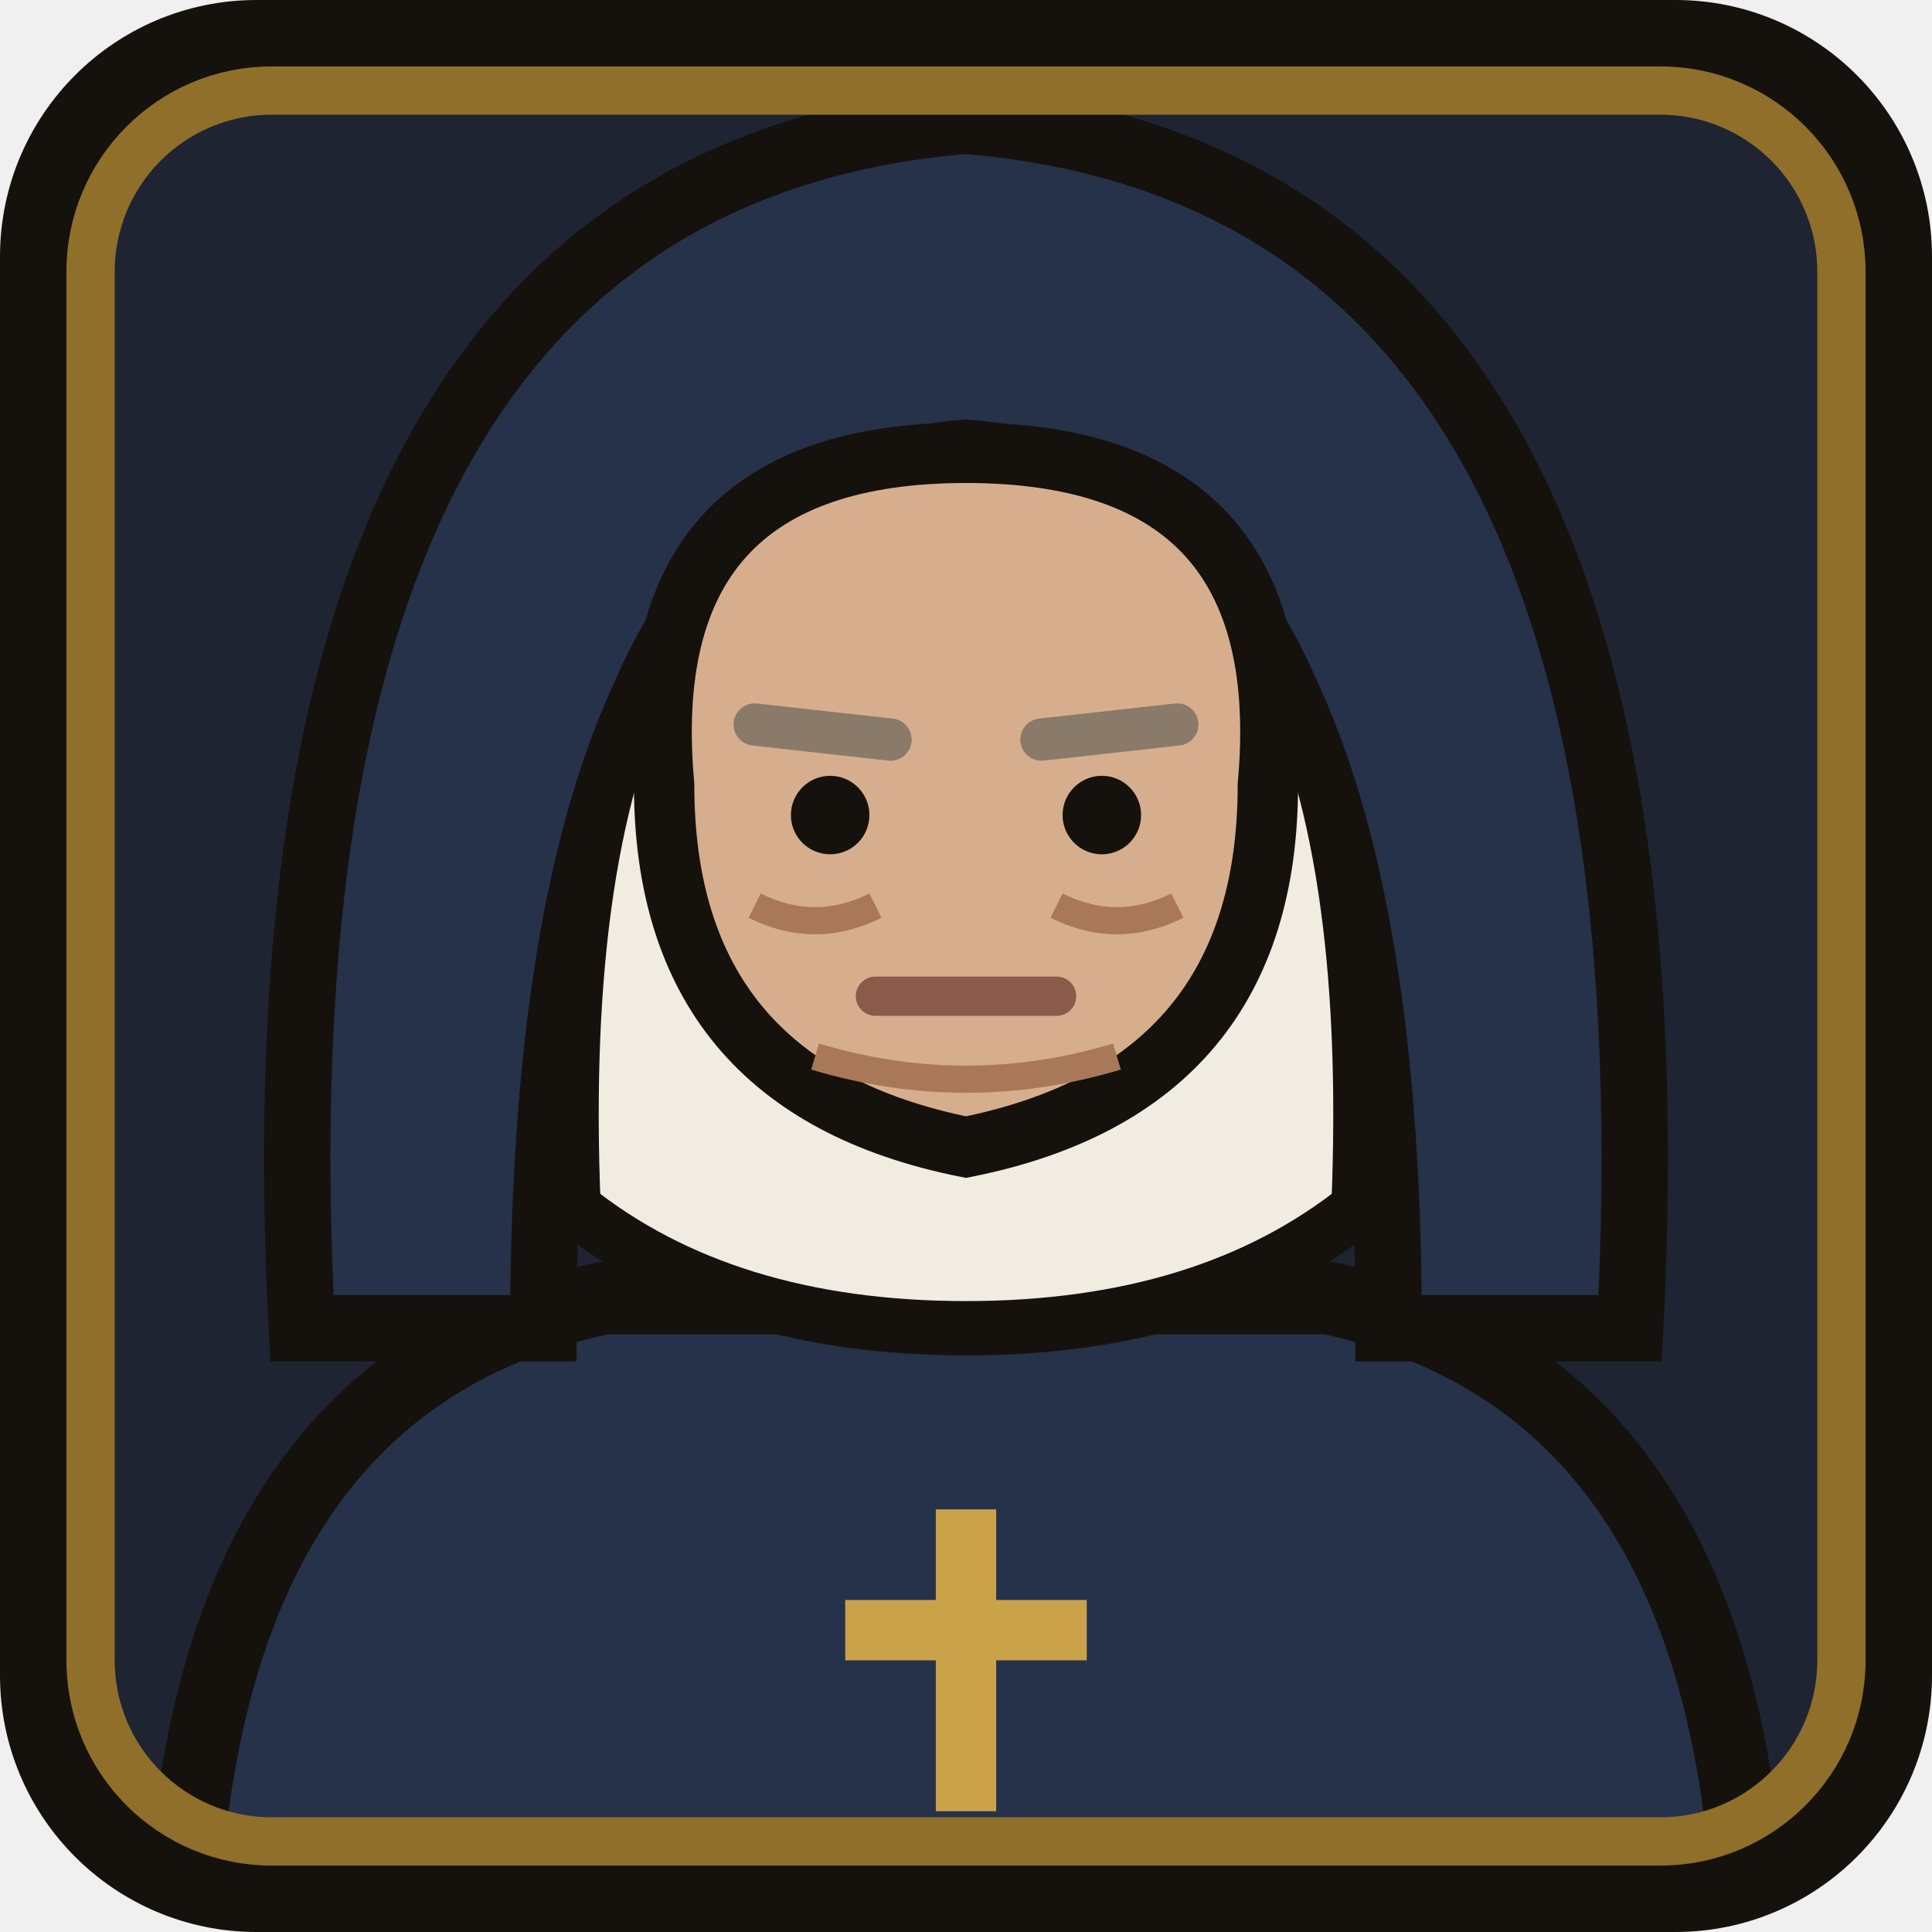
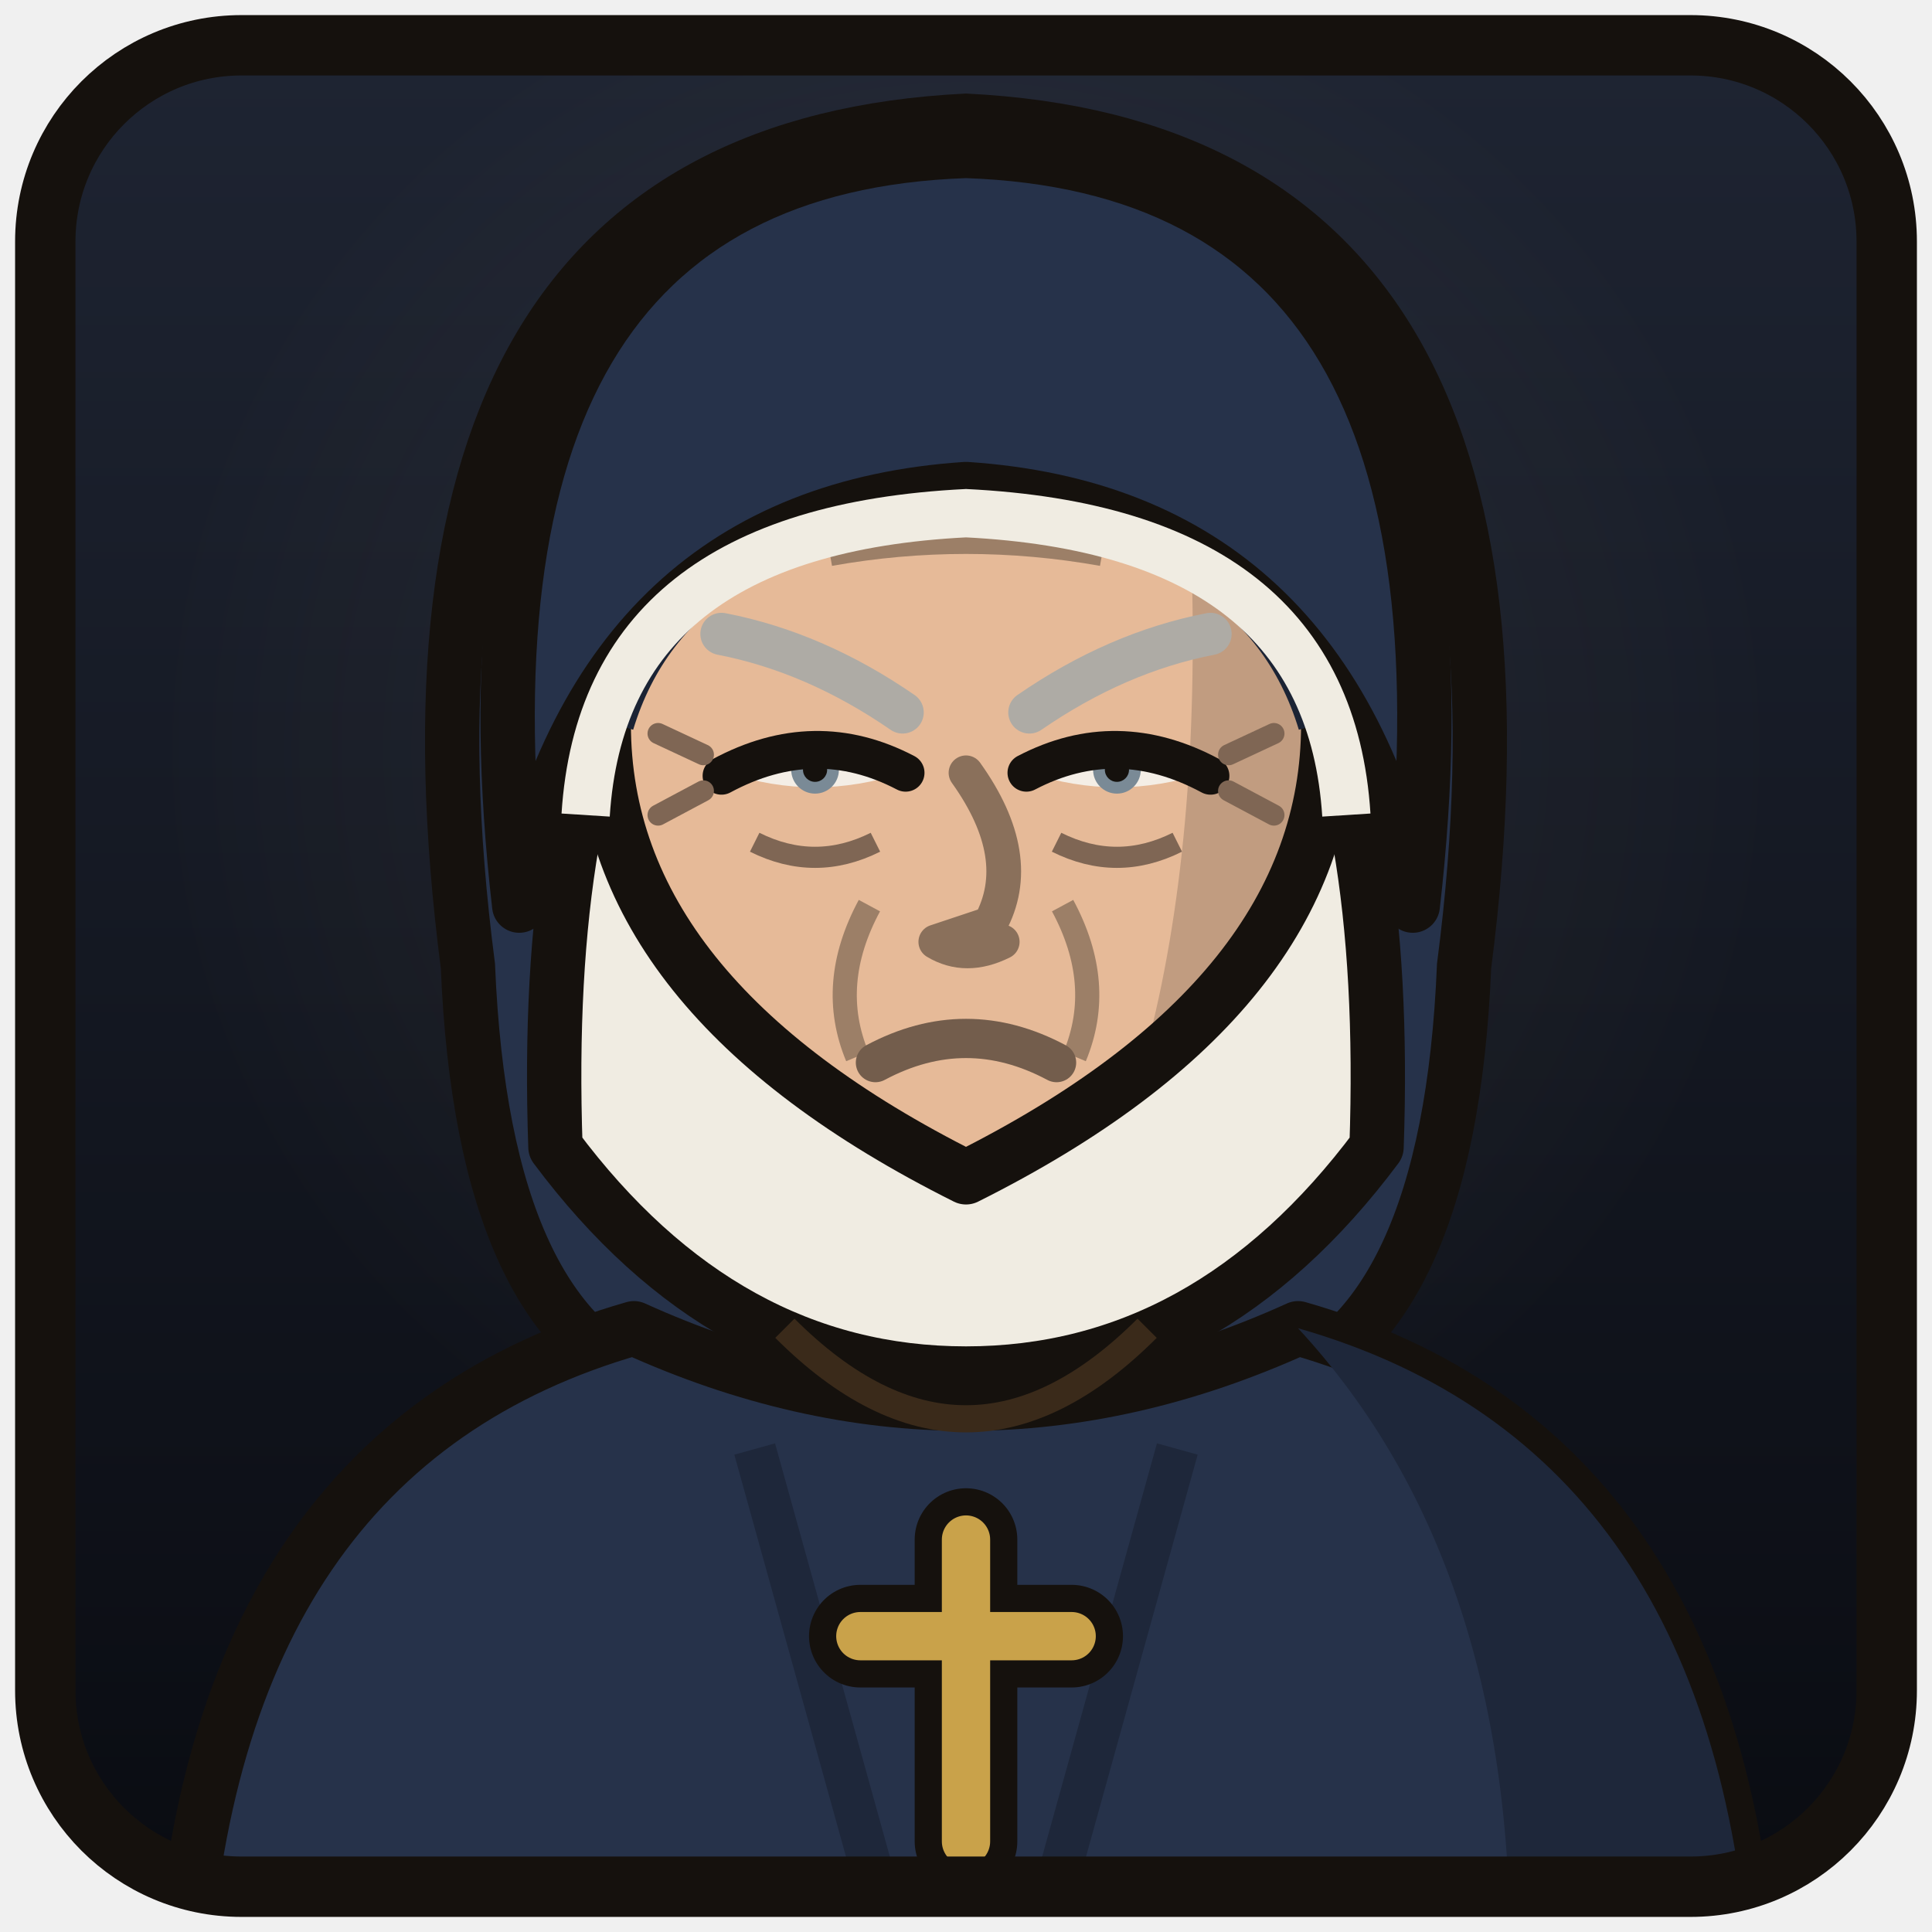
<svg xmlns="http://www.w3.org/2000/svg" width="256" height="256" viewBox="0 0 64 64">
-   <clipPath id="c">
-     <rect x="3" y="3" width="58" height="58" rx="6" />
-   </clipPath>
-   <rect x="1.5" y="1.5" width="61" height="61" rx="7" fill="#1e2432" stroke="#15110d" stroke-width="3" />
+   <defs>
+     <linearGradient id="bg" x1="0" y1="0" x2="0" y2="1">
+       <stop offset="0" stop-color="#1e2432" />
+       <stop offset="1" stop-color="#0a0c12" />
+     </linearGradient>
+     <radialGradient id="lt" cx="0.5" cy="0.38" r="0.45">
+       <stop offset="0" stop-color="#fff2c0" stop-opacity="0.08" />
+       <stop offset="1" stop-color="#fff2c0" stop-opacity="0" />
+     </radialGradient>
+     <clipPath id="c">
+       <rect x="2" y="2" width="60" height="60" rx="6" />
+     </clipPath>
+   </defs>
+   <rect x="2" y="2" width="60" height="60" rx="6" fill="url(#bg)" />
  <g clip-path="url(#c)">
-     <path d="M6 66 Q6 46 20 43 L44 43 Q58 46 58 66Z" fill="#26324a" stroke="#15110d" stroke-width="2.4" />
-     <path d="M10 44 Q8 6 32 4 Q56 6 54 44 L46 44 Q46 16 32 15 Q18 16 18 44Z" fill="#26324a" stroke="#15110d" stroke-width="2.2" />
-     <path d="M19 40 Q18 16 32 15 Q46 16 45 40 Q40 44 32 44 Q24 44 19 40Z" fill="#f0ece2" stroke="#15110d" stroke-width="1.8" />
-     <path d="M22 26 Q21 15 32 15 Q43 15 42 26 Q42 36 32 38 Q22 36 22 26Z" fill="#d6ae8e" stroke="#15110d" stroke-width="2" />
-     <path d="M25 30 Q27 31 29 30 M35 30 Q37 31 39 30 M27 35 Q32 36.5 37 35" fill="none" stroke="#a87858" stroke-width="0.9" />
-     <path d="M25 24 L29.5 24.5 M34.5 24.5 L39 24" stroke="#8a7a6a" stroke-width="1.4" stroke-linecap="round" />
-     <circle cx="27.5" cy="27" r="1.3" fill="#15110d" />
-     <circle cx="36.5" cy="27" r="1.3" fill="#15110d" />
-     <path d="M29 33 L35 33" stroke="#8a5a4a" stroke-width="1.3" stroke-linecap="round" />
-     <path d="M32 50 L32 60 M28 54 L36 54" stroke="#c9a24a" stroke-width="2" />
+     <rect x="2" y="2" width="60" height="60" fill="url(#lt)" />
+     <path d="M15.5 32 Q12 5 32 4 Q52 5 48.5 32 Q48 44 42 46 L22 46 Q16 44 15.5 32Z" fill="#26324a" stroke="#15110d" stroke-width="1.8" />
+     <path d="M6 66 Q7 48 21 44 Q32 49 43 44 Q57 48 58 66Z" fill="#26324a" stroke="#15110d" stroke-width="1.8" stroke-linejoin="round" />
+     <path d="M43 44 Q57 48 58 66 L50 66 Q50.4 52 43 44Z" fill="#1e273a" />
+     <path fill="none" d="M25 48 L30 66 M39 48 L34 66" stroke="#1e273a" stroke-width="1.4" />
+     <path d="M18.4 38 Q17.6 15 32 14.4 Q46.4 15 45.6 38 Q40 45.5 32 45.5 Q24 45.5 18.4 38Z" fill="#f0ece2" stroke="#15110d" stroke-width="1.8" stroke-linejoin="round" />
+     <path fill="none" d="M26 44 Q32 50 38 44" stroke="#3a2a1a" stroke-width="0.9" />
+     <path fill="none" d="M32 51 L32 61.0 M28.5 54.2 L35.5 54.2" stroke="#15110d" stroke-width="3.4" stroke-linecap="round" />
+     <path fill="none" d="M32 51 L32 61.0 M28.5 54.2 L35.5 54.2" stroke="#c9a24a" stroke-width="1.6" stroke-linecap="round" />
+     <defs>
+       <clipPath id="face">
+         <path fill="none" d="M20 24 Q19 10 32 10 Q45 10 44 24 Q44 33 32 39 Q20 33 20 24Z" />
+       </clipPath>
+     </defs>
+     <path d="M20 24 Q19 10 32 10 Q45 10 44 24 Q44 33 32 39 Q20 33 20 24Z" fill="#e6ba98" />
+     <path d="M38.6 8 Q46 14 46 24 Q46 34 35.6 41 Q41.4 30 38.6 8Z" fill="#c19c80" clip-path="url(#face)" />
+     <path fill="none" d="M20 24 Q19 10 32 10 Q45 10 44 24 Q44 33 32 39 Q20 33 20 24Z" stroke="#15110d" stroke-width="1.8" stroke-linejoin="round" />
+     <path d="M24.1 25.6 Q27.0 24.33 29.9 25.6 Q27.0 26.56 24.1 25.6Z" fill="#f4eee6" />
+     <circle cx="27.0" cy="25.50" r="0.79" fill="#7a8a96" />
+     <circle cx="27.0" cy="25.50" r="0.40" fill="#15110d" />
+     <circle cx="27.5" cy="25.00" r="0.42" fill="#ffffff" />
+     <path fill="none" d="M23.9 25.7 Q27.0 24.03 30.0 25.6" stroke="#15110d" stroke-width="1.25" stroke-linecap="round" />
+     <path fill="none" d="M25.0 27.9 Q27.0 28.9 29.0 27.9" stroke="#7f6654" stroke-width="0.7" />
+     <path fill="none" d="M23.3 25.0 l-1.5 -0.7 M23.3 26.2 l-1.5 0.8" stroke="#7f6654" stroke-width="0.7" stroke-linecap="round" />
+     <path d="M39.9 25.6 Q37.0 24.33 34.1 25.6 Q37.0 26.56 39.9 25.6Z" fill="#f4eee6" />
+     <circle cx="37.0" cy="25.50" r="0.79" fill="#7a8a96" />
+     <circle cx="37.0" cy="25.50" r="0.40" fill="#15110d" />
+     <circle cx="37.5" cy="25.00" r="0.42" fill="#ffffff" />
+     <path fill="none" d="M40.1 25.7 Q37.0 24.03 34.0 25.6" stroke="#15110d" stroke-width="1.25" stroke-linecap="round" />
+     <path fill="none" d="M35.0 27.9 Q37.0 28.9 39.0 27.9" stroke="#7f6654" stroke-width="0.7" />
+     <path fill="none" d="M40.7 25.0 l1.5 -0.7 M40.7 26.2 l1.5 0.8" stroke="#7f6654" stroke-width="0.7" stroke-linecap="round" />
+     <path fill="none" d="M23.9 21.0 Q27.0 21.6 29.9 23.6" stroke="#aeaba5" stroke-width="1.4" stroke-linecap="round" />
+     <path fill="none" d="M40.1 21.0 Q37.0 21.6 34.1 23.6" stroke="#aeaba5" stroke-width="1.4" stroke-linecap="round" />
+     <path fill="none" d="M32 25.6 Q34 28.4 32.8 30.6 L31 31.2 Q32 31.8 33.2 31.2" stroke="#8a705b" stroke-width="1.15" stroke-linecap="round" stroke-linejoin="round" />
+     <path fill="none" d="M26.5 16.4 Q32 15.2 37.5 16.4 M27.5 18.4 Q32 17.6 36.5 18.4" stroke="#8a705b" stroke-width="0.7" opacity="0.8" />
+     <path fill="none" d="M28.8 30 Q27.4 32.6 28.4 35 M35.2 30 Q36.6 32.6 35.6 35" stroke="#8a705b" stroke-width="0.8" opacity="0.8" />
+     <path fill="none" d="M29 35.2 Q32 33.6 35 35.2" stroke="#735d4c" stroke-width="1.3" stroke-linecap="round" />
+     <path d="M17.2 30 Q14.4 5.6 32 5 Q49.6 5.6 46.8 30 Q44 17 32 16.2 Q20 17 17.2 30Z" fill="#26324a" stroke="#15110d" stroke-width="1.8" stroke-linejoin="round" />
+     <path fill="none" d="M20.4 24 Q22.4 17.4 32 16.8 Q41.6 17.4 43.6 24" stroke="#1b2334" stroke-width="1.2" />
+     <path fill="none" d="M19.4 27 Q20 17.6 32 17 Q44 17.6 44.6 27" stroke="#f0ece2" stroke-width="1.6" />
  </g>
-   <rect x="3" y="3" width="58" height="58" rx="6" fill="none" stroke="#8f6f2a" stroke-width="1.6" />
+   <rect x="1.5" y="1.5" width="61" height="61" rx="6.5" fill="none" stroke="#15110d" stroke-width="2" />
</svg>
